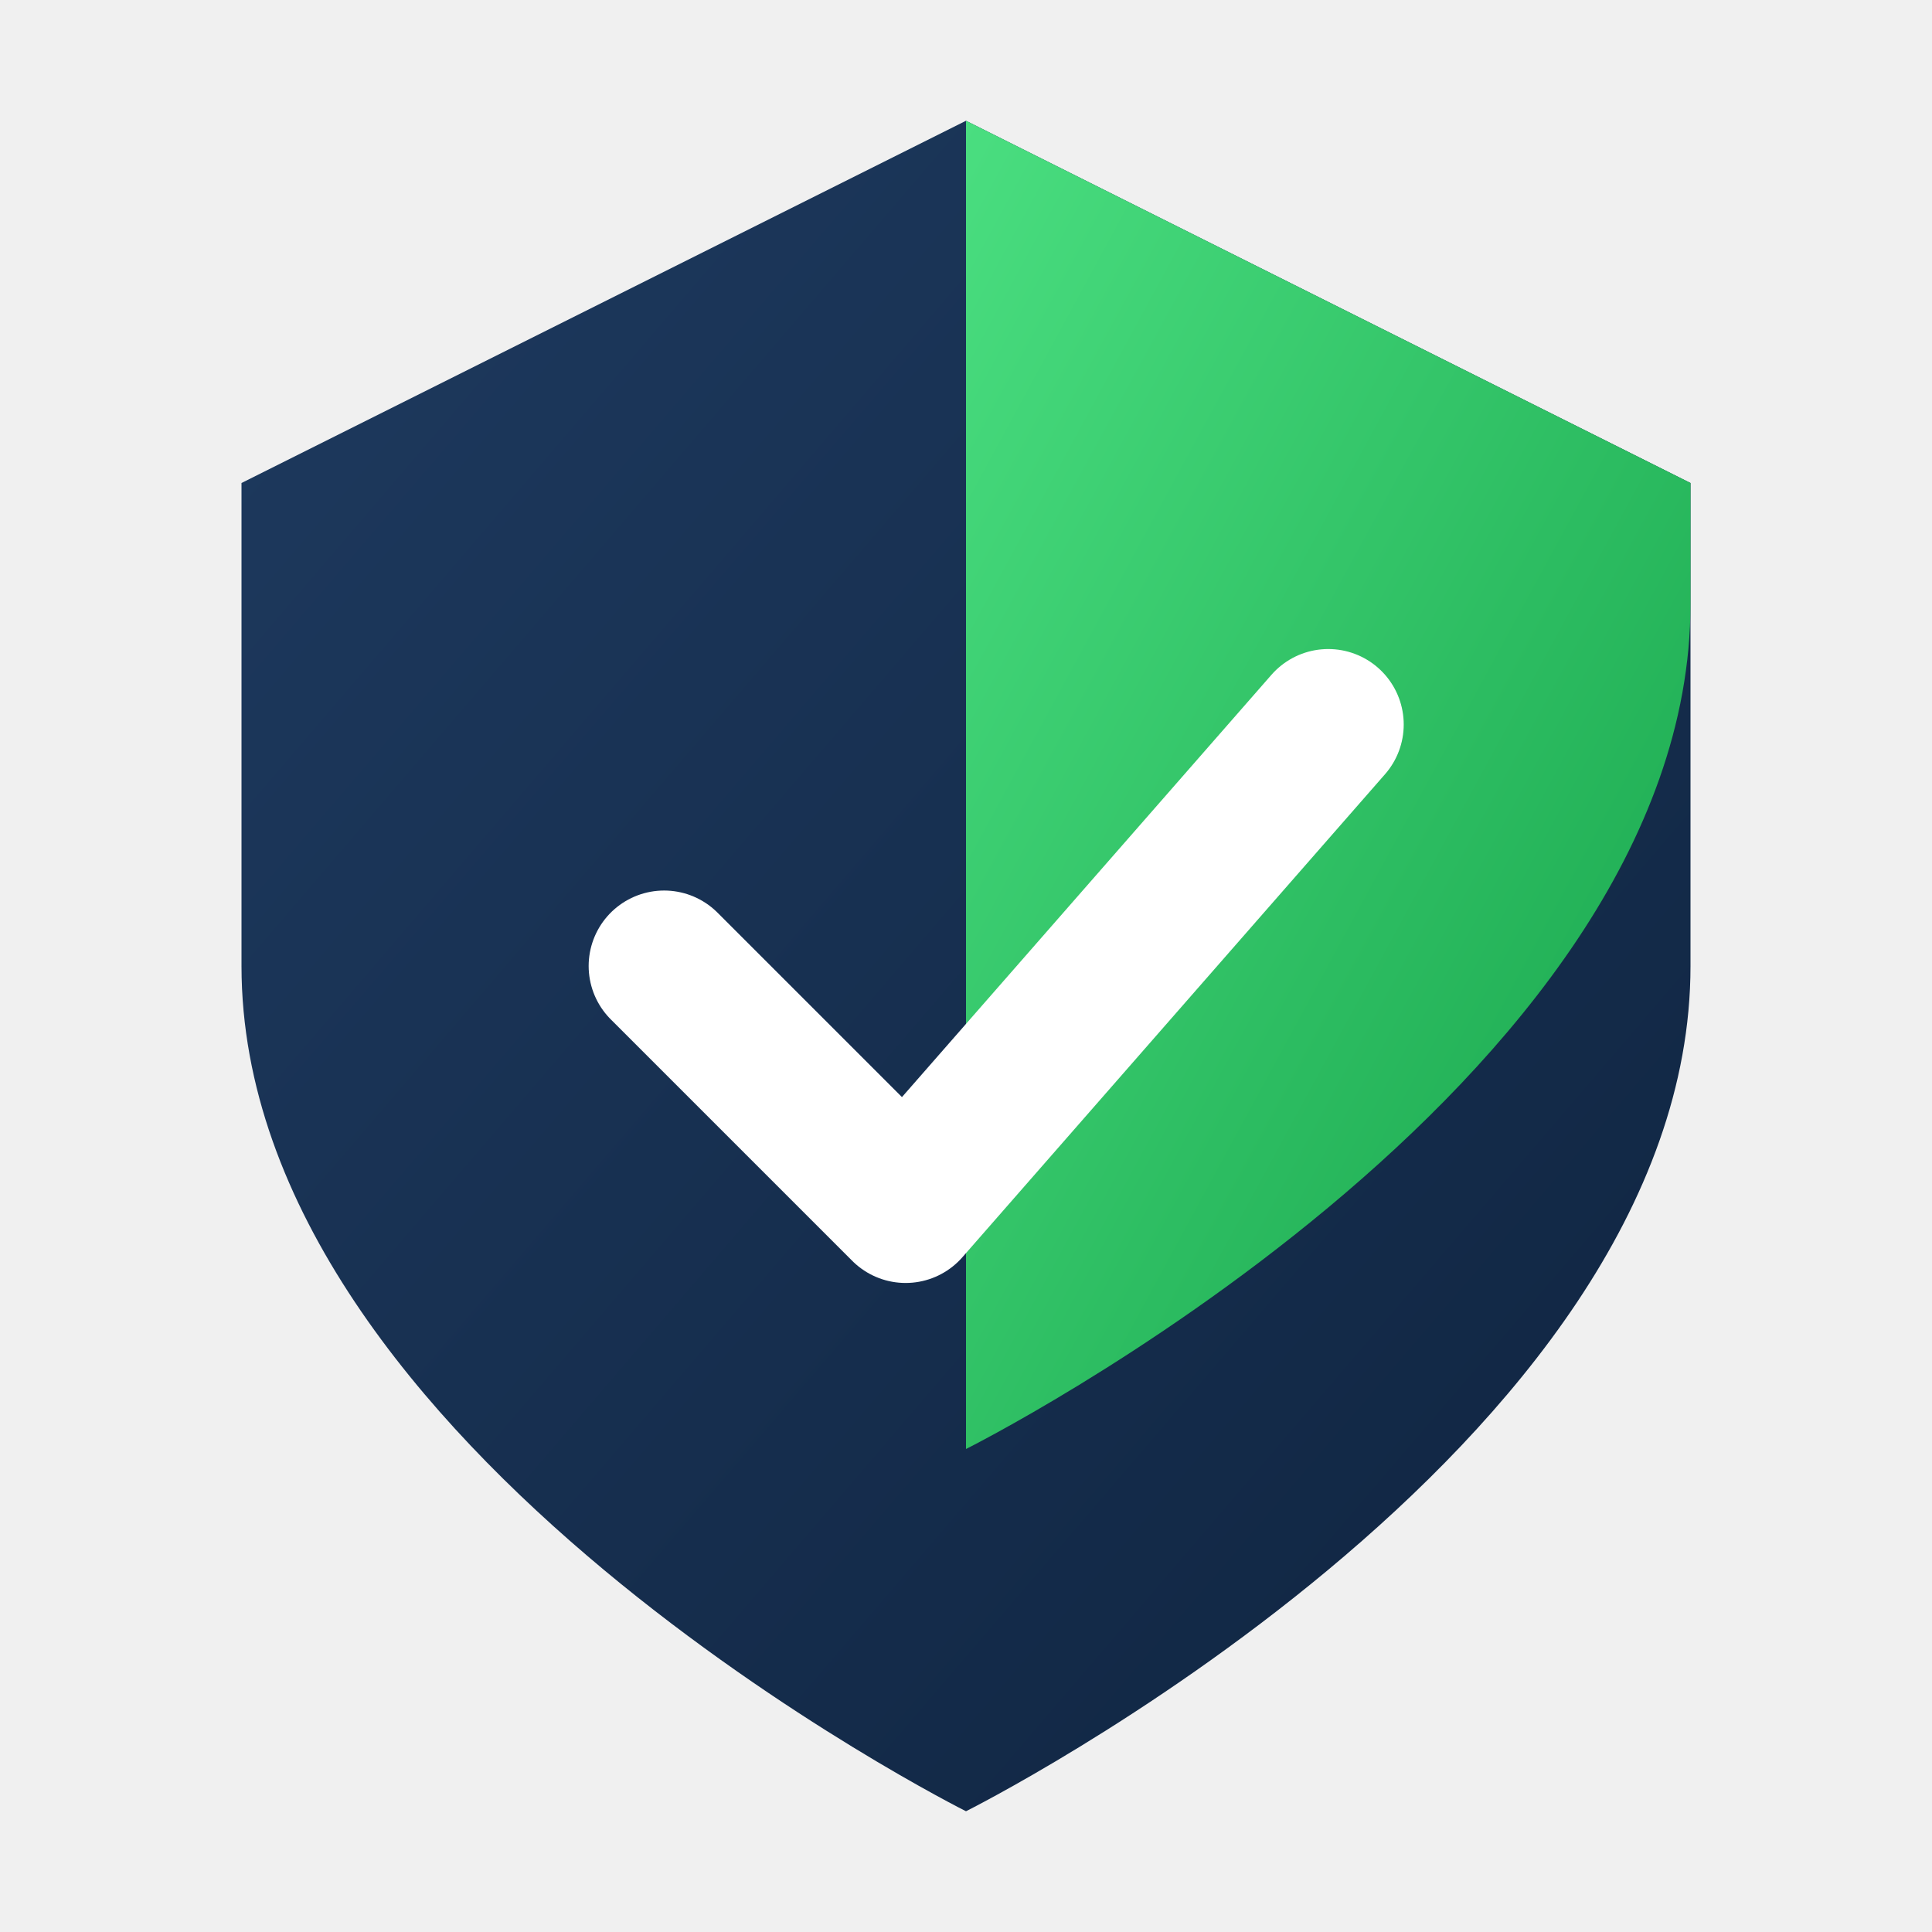
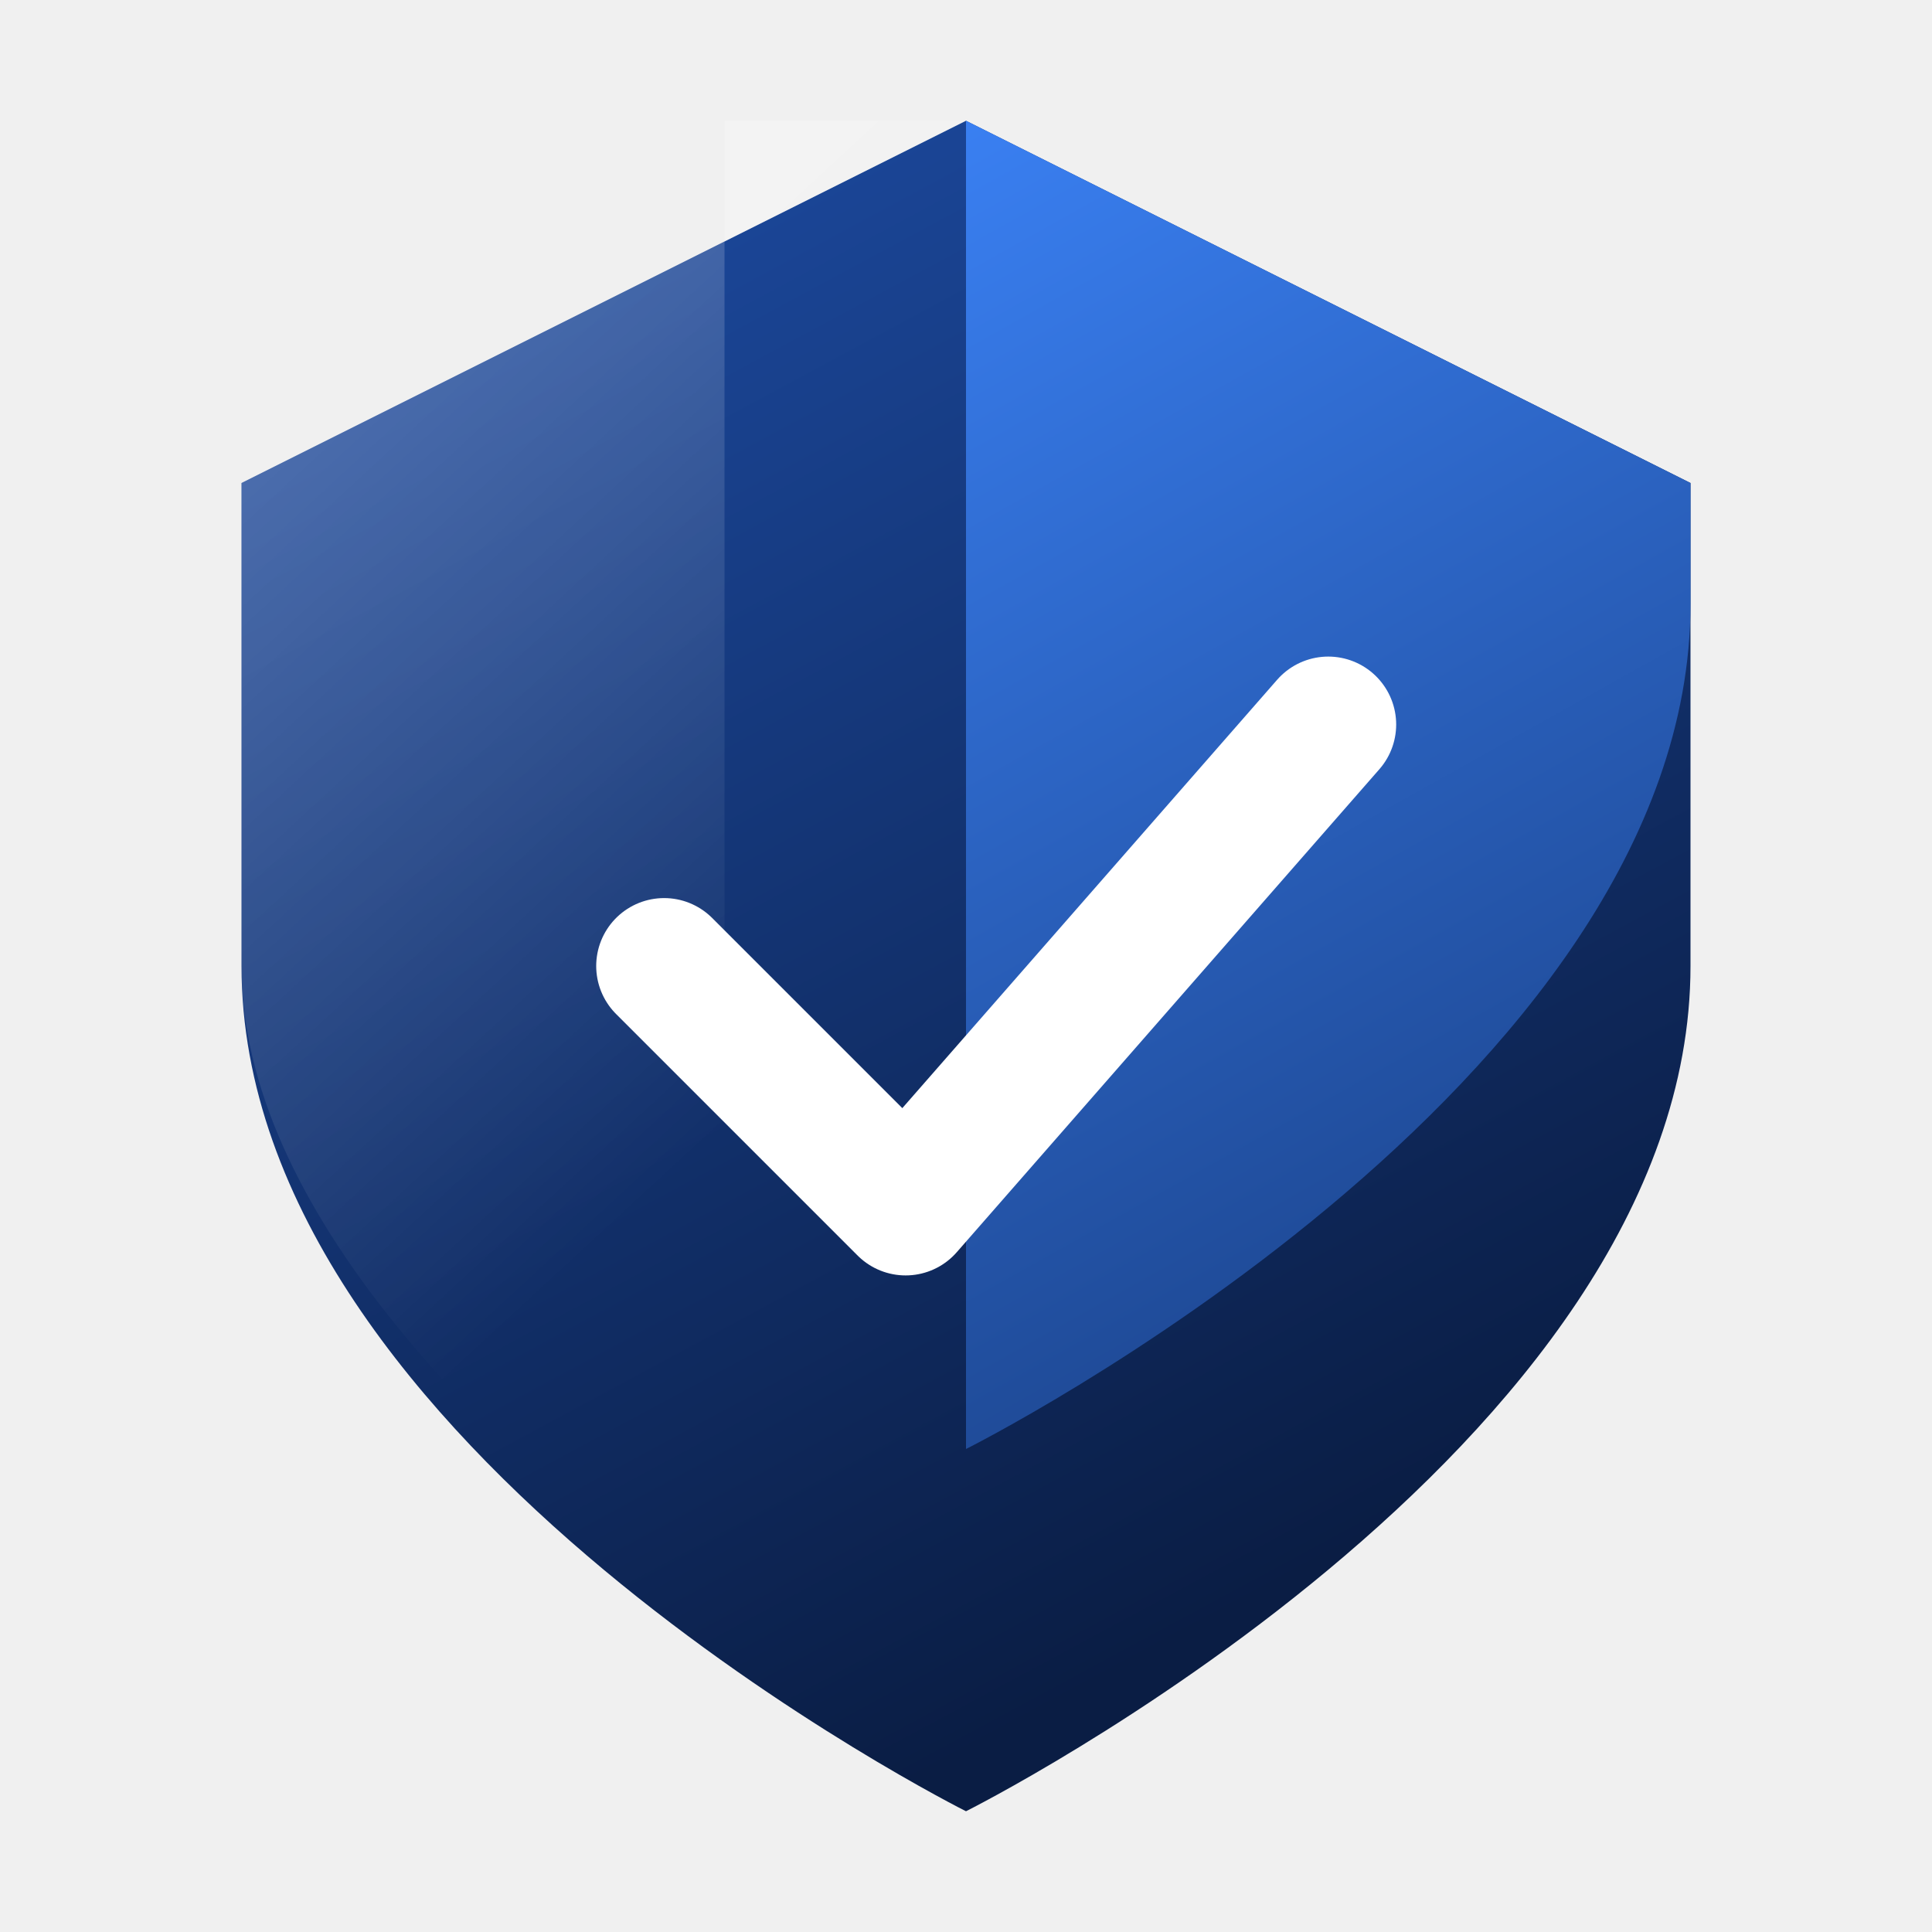
<svg xmlns="http://www.w3.org/2000/svg" viewBox="0 0 64 64">
  <defs>
-     <linearGradient id="bl" x1="0" y1="0" x2="1" y2="1">
-       <stop offset="0%" stop-color="#1e3a5f" />
-       <stop offset="100%" stop-color="#0f2440" />
+     <linearGradient id="bl" x1="8" y1="4" x2="36" y2="56" gradientUnits="userSpaceOnUse">
+       <stop stop-color="#1e4ea8" />
+       <stop offset="1" stop-color="#0a1d44" />
    </linearGradient>
-     <linearGradient id="gr" x1="0" y1="0" x2="1" y2="1">
-       <stop offset="0%" stop-color="#4ade80" />
-       <stop offset="100%" stop-color="#16a34a" />
+     <linearGradient id="gr" x1="28" y1="4" x2="56" y2="54" gradientUnits="userSpaceOnUse">
+       <stop stop-color="#3b82f6" />
+       <stop offset="1" stop-color="#143573" />
+     </linearGradient>
+     <linearGradient id="hl" x1="8" y1="4" x2="32" y2="30" gradientUnits="userSpaceOnUse">
+       <stop stop-color="#ffffff" stop-opacity="0.28" />
+       <stop offset="1" stop-color="#ffffff" stop-opacity="0" />
    </linearGradient>
  </defs>
  <path d="M32 4L8 16v16c0 16 24 28 24 28s24-12 24-28V16L32 4z" fill="url(#bl)" />
  <path d="M32 4v44s24-12 24-28V16L32 4z" fill="url(#gr)" />
-   <path d="M22 32l8 8 14-16" stroke="white" stroke-width="5" stroke-linecap="round" stroke-linejoin="round" fill="none" />
+   <path d="M32 4L8 16v16c0 8 8 16 16 22V4z" fill="url(#hl)" />
+   <path d="M22 32l8 8 14-16" stroke="#ffffff" stroke-width="4.5" stroke-linecap="round" stroke-linejoin="round" fill="none" />
</svg>
